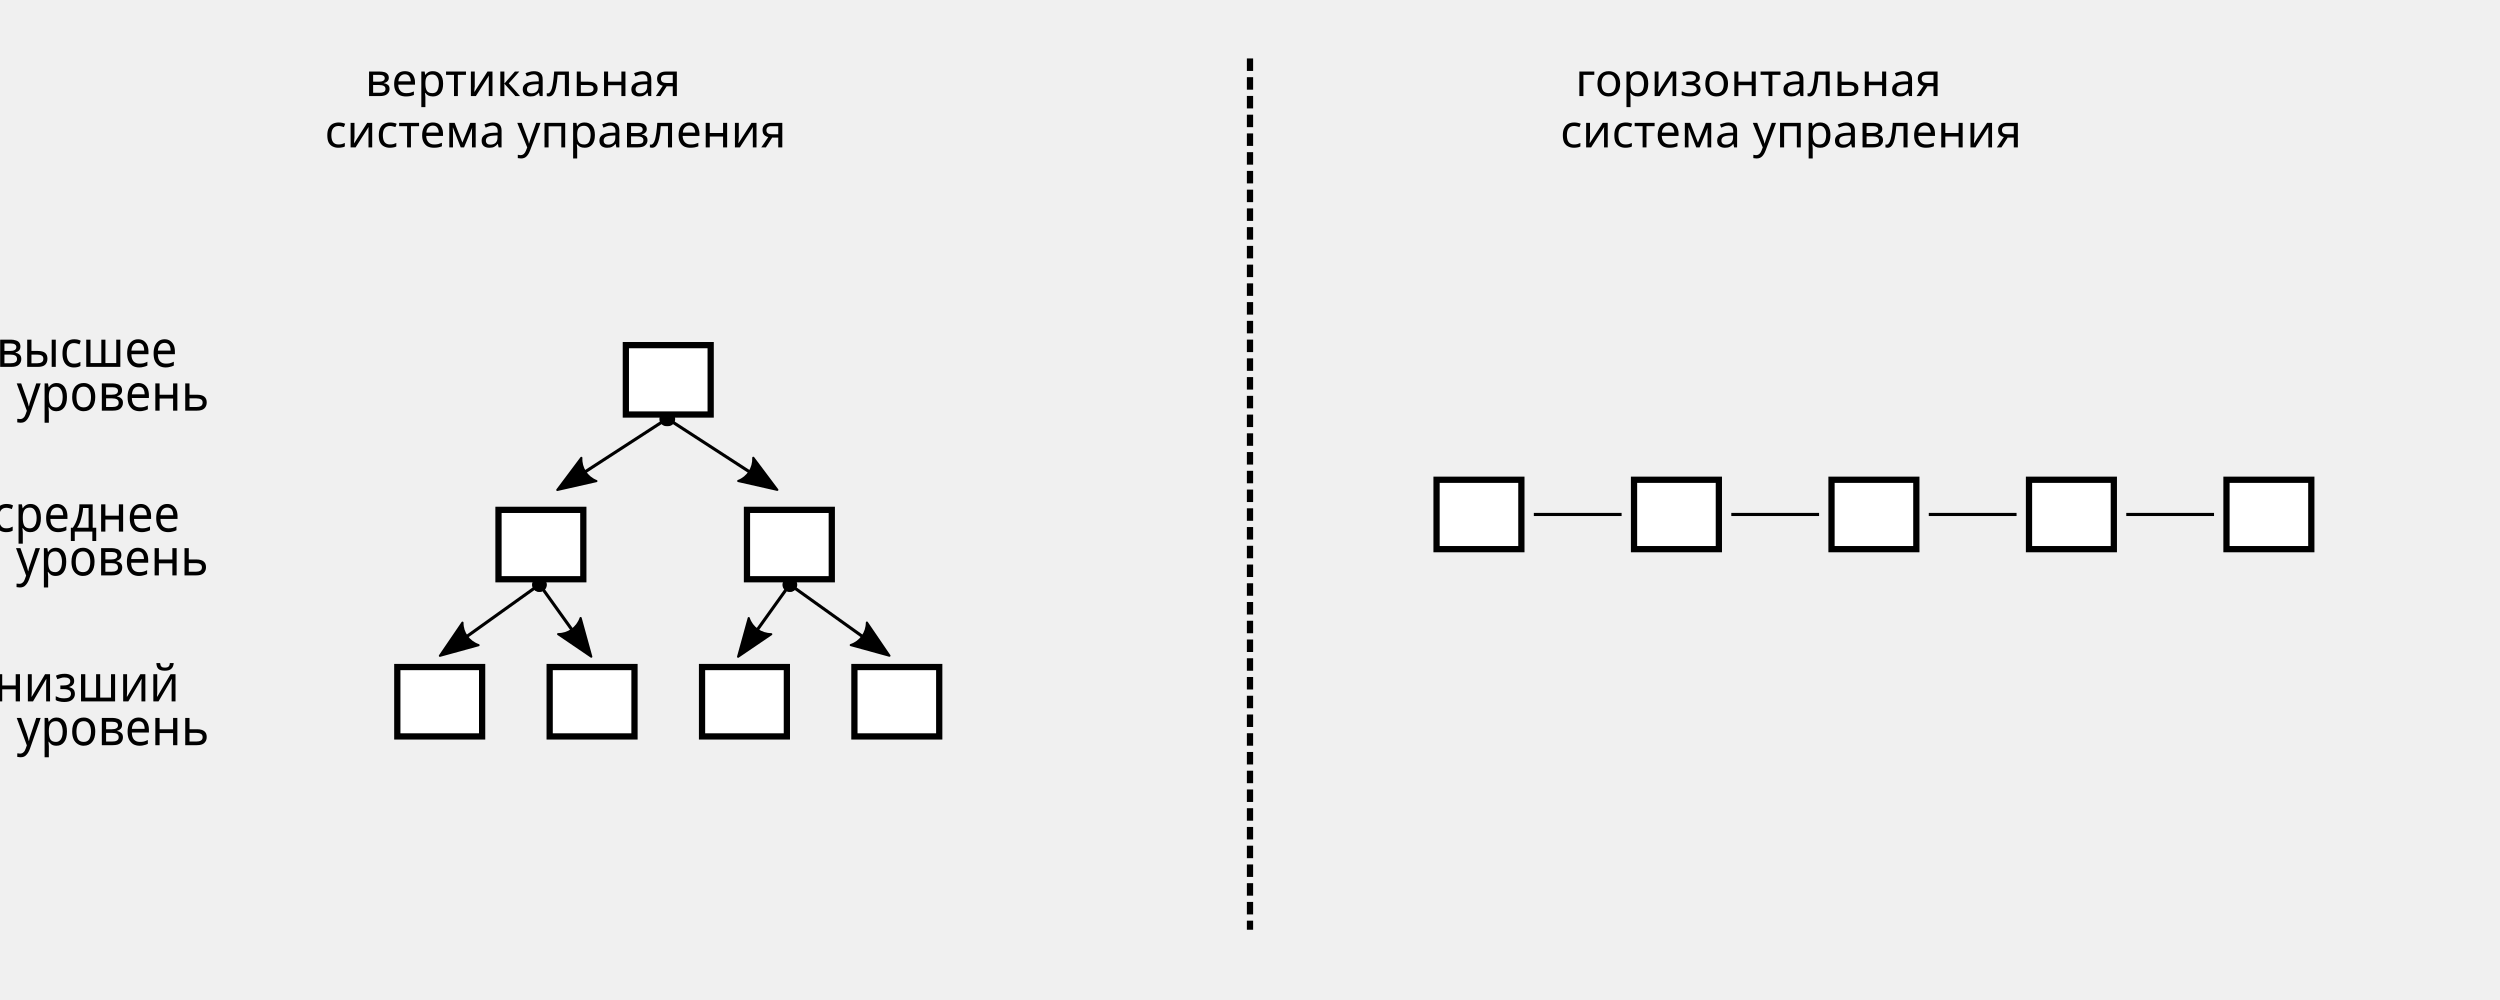
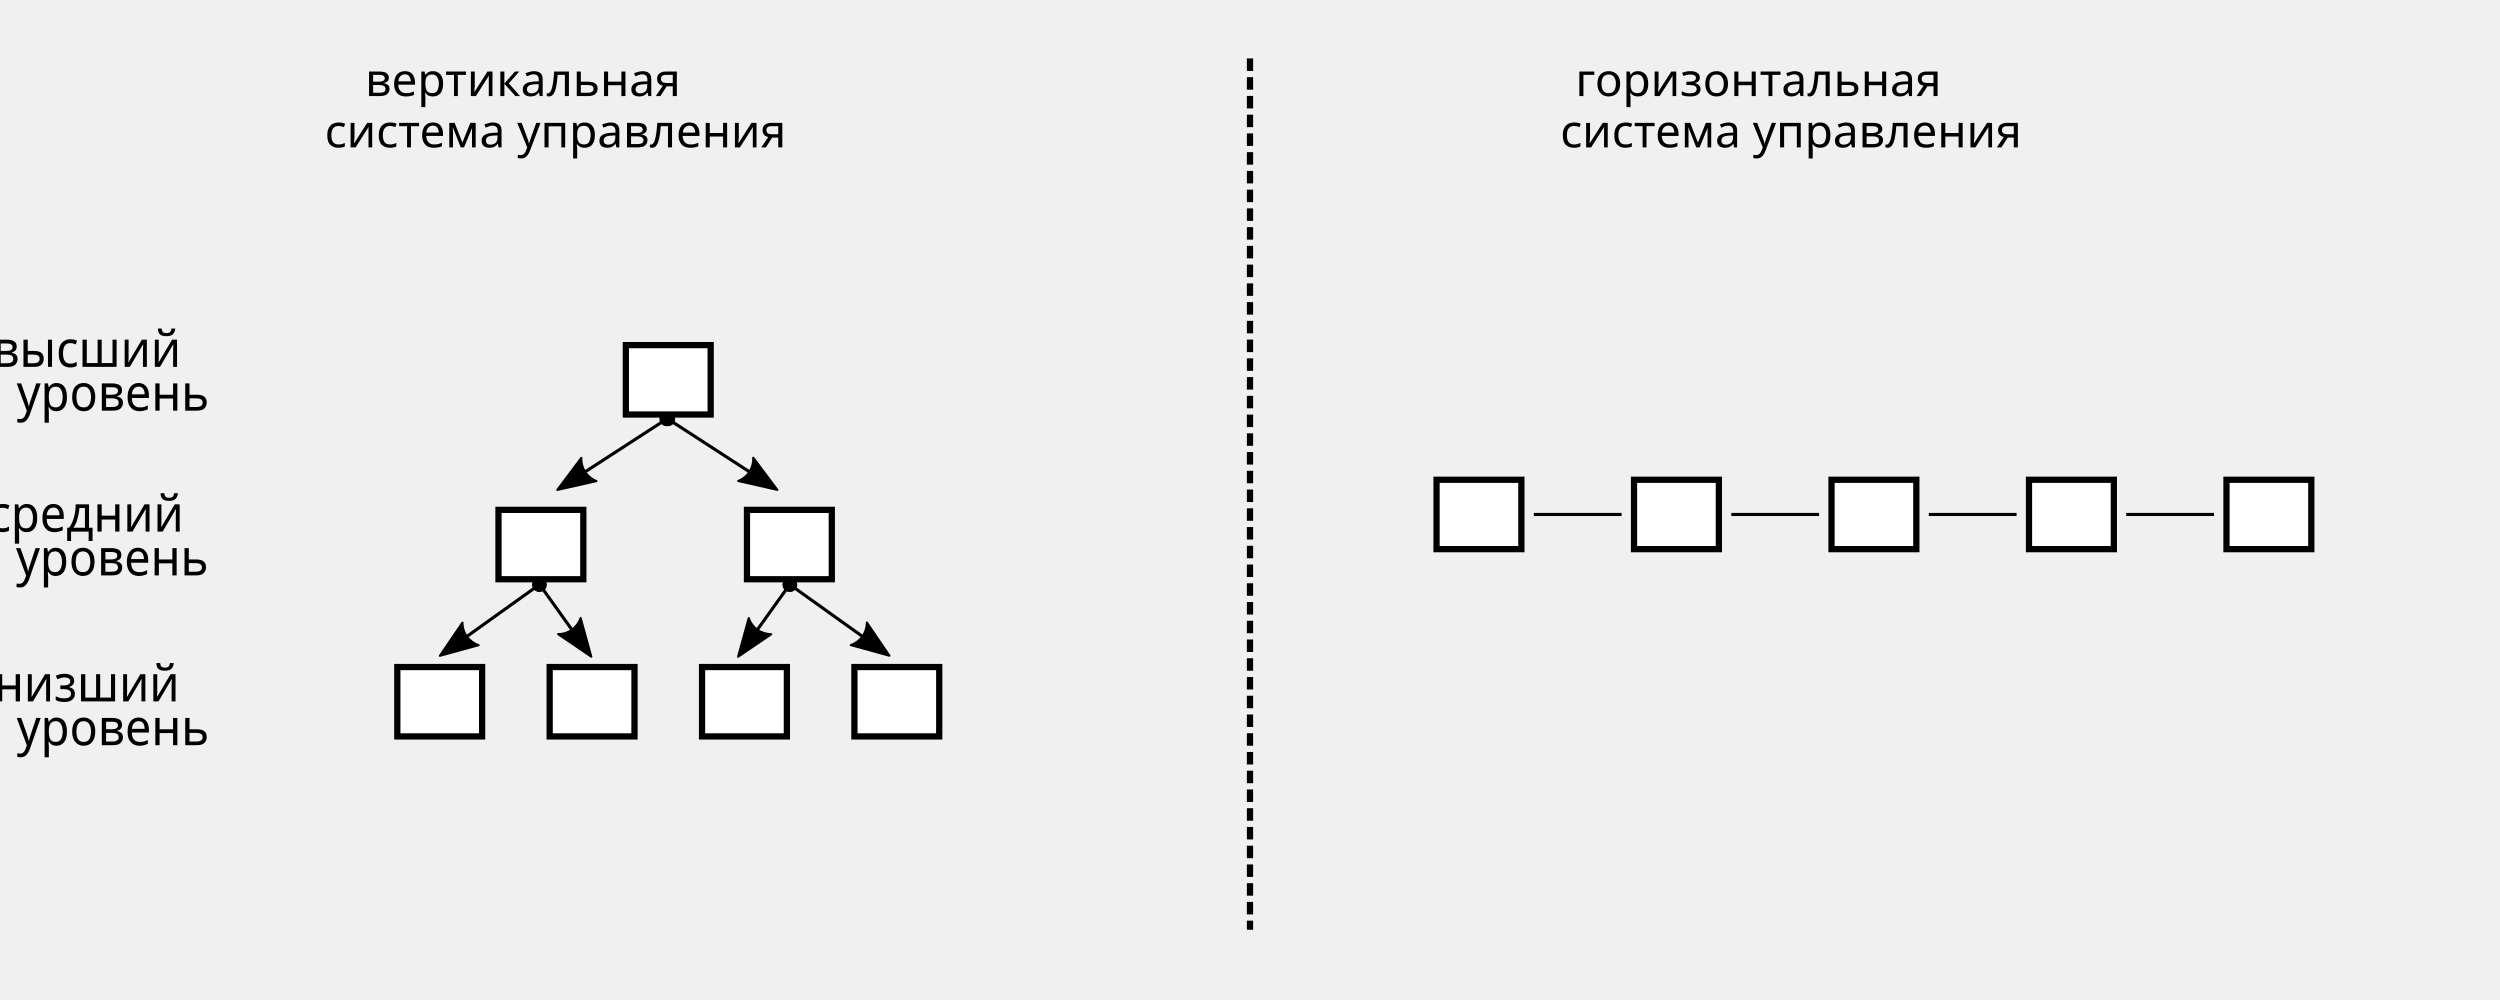
<svg xmlns="http://www.w3.org/2000/svg" width="800" height="320" viewBox="0 0 211.667 84.667" version="1.1" id="svg8">
  <defs id="defs2">
    <marker orient="auto" refY="0" refX="0" id="marker20754" style="overflow:visible">
      <path id="path20752" style="fill:#000000;fill-opacity:1;fill-rule:evenodd;stroke:#000000;stroke-width:0.625;stroke-linejoin:round;stroke-opacity:1" d="M 8.719,4.034 -2.207,0.016 8.719,-4.002 c -1.745,2.372 -1.735,5.617 -6e-7,8.035 z" transform="matrix(-1.1,0,0,-1.1,-1.1,0)" />
    </marker>
    <marker orient="auto" refY="0.0" refX="0.0" id="marker20744" style="overflow:visible">
      <path id="path20742" style="fill-rule:evenodd;stroke-width:0.625;stroke-linejoin:round;stroke:#000000;stroke-opacity:1;fill:#000000;fill-opacity:1" d="M 8.719,4.034 L -2.207,0.016 L 8.719,-4.002 C 6.973,-1.63 6.983,1.616 8.719,4.034 z " transform="scale(1.1) translate(1,0)" />
    </marker>
    <marker orient="auto" refY="0" refX="0" id="marker20042" style="overflow:visible">
      <path id="path20040" style="fill:#000000;fill-opacity:1;fill-rule:evenodd;stroke:#000000;stroke-width:0.625;stroke-linejoin:round;stroke-opacity:1" d="M 8.719,4.034 -2.207,0.016 8.719,-4.002 c -1.745,2.372 -1.735,5.617 -6e-7,8.035 z" transform="matrix(-1.1,0,0,-1.1,-1.1,0)" />
    </marker>
    <marker orient="auto" refY="0.0" refX="0.0" id="marker20032" style="overflow:visible">
      <path id="path20030" style="fill-rule:evenodd;stroke-width:0.625;stroke-linejoin:round;stroke:#000000;stroke-opacity:1;fill:#000000;fill-opacity:1" d="M 8.719,4.034 L -2.207,0.016 L 8.719,-4.002 C 6.973,-1.63 6.983,1.616 8.719,4.034 z " transform="scale(1.1) translate(1,0)" />
    </marker>
    <marker orient="auto" refY="0" refX="0" id="marker19162" style="overflow:visible">
      <path id="path19160" style="fill:#000000;fill-opacity:1;fill-rule:evenodd;stroke:#000000;stroke-width:0.625;stroke-linejoin:round;stroke-opacity:1" d="M 8.719,4.034 -2.207,0.016 8.719,-4.002 c -1.745,2.372 -1.735,5.617 -6e-7,8.035 z" transform="matrix(-1.1,0,0,-1.1,-1.1,0)" />
    </marker>
    <marker orient="auto" refY="0.0" refX="0.0" id="marker19152" style="overflow:visible">
      <path id="path19150" style="fill-rule:evenodd;stroke-width:0.625;stroke-linejoin:round;stroke:#000000;stroke-opacity:1;fill:#000000;fill-opacity:1" d="M 8.719,4.034 L -2.207,0.016 L 8.719,-4.002 C 6.973,-1.63 6.983,1.616 8.719,4.034 z " transform="scale(1.1) translate(1,0)" />
    </marker>
    <marker style="overflow:visible" id="marker17118" refX="0" refY="0" orient="auto">
      <path transform="matrix(-1.1,0,0,-1.1,-1.1,0)" d="M 8.719,4.034 -2.207,0.016 8.719,-4.002 c -1.745,2.372 -1.735,5.617 -6e-7,8.035 z" style="fill:#000000;fill-opacity:1;fill-rule:evenodd;stroke:#000000;stroke-width:0.625;stroke-linejoin:round;stroke-opacity:1" id="path17116" />
    </marker>
    <marker style="overflow:visible" id="marker17108" refX="0.0" refY="0.0" orient="auto">
      <path transform="scale(1.1) translate(1,0)" d="M 8.719,4.034 L -2.207,0.016 L 8.719,-4.002 C 6.973,-1.63 6.983,1.616 8.719,4.034 z " style="fill-rule:evenodd;stroke-width:0.625;stroke-linejoin:round;stroke:#000000;stroke-opacity:1;fill:#000000;fill-opacity:1" id="path17106" />
    </marker>
    <marker orient="auto" refY="0" refX="0" id="marker13354" style="overflow:visible">
      <path id="path13352" style="fill:#000000;fill-opacity:1;fill-rule:evenodd;stroke:#000000;stroke-width:0.625;stroke-linejoin:round;stroke-opacity:1" d="M 8.719,4.034 -2.207,0.016 8.719,-4.002 c -1.745,2.372 -1.735,5.617 -6e-7,8.035 z" transform="matrix(-1.1,0,0,-1.1,-1.1,0)" />
    </marker>
    <marker orient="auto" refY="0.0" refX="0.0" id="marker13344" style="overflow:visible">
      <path id="path13342" style="fill-rule:evenodd;stroke-width:0.625;stroke-linejoin:round;stroke:#000000;stroke-opacity:1;fill:#000000;fill-opacity:1" d="M 8.719,4.034 L -2.207,0.016 L 8.719,-4.002 C 6.973,-1.63 6.983,1.616 8.719,4.034 z " transform="scale(1.1) translate(1,0)" />
    </marker>
    <marker orient="auto" refY="0" refX="0" id="marker9664" style="overflow:visible">
      <path id="path9662" d="m -2.5,-1 c 0,2.76 -2.24,5 -5,5 -2.76,0 -5,-2.24 -5,-5 0,-2.76 2.24,-5 5,-5 2.76,0 5,2.24 5,5 z" style="fill:#000000;fill-opacity:1;fill-rule:evenodd;stroke:#000000;stroke-width:1pt;stroke-opacity:1" transform="matrix(0.4,0,0,0.4,2.96,0.4)" />
    </marker>
    <marker orient="auto" refY="0" refX="0" id="marker8980" style="overflow:visible">
      <path id="path8978" style="fill:#000000;fill-opacity:1;fill-rule:evenodd;stroke:#000000;stroke-width:0.625;stroke-linejoin:round;stroke-opacity:1" d="M 8.719,4.034 -2.207,0.016 8.719,-4.002 c -1.745,2.372 -1.735,5.617 -6e-7,8.035 z" transform="matrix(-1.1,0,0,-1.1,-1.1,0)" />
    </marker>
    <marker orient="auto" refY="0" refX="0" id="marker8970" style="overflow:visible">
      <path id="path8968" d="m -2.5,-1 c 0,2.76 -2.24,5 -5,5 -2.76,0 -5,-2.24 -5,-5 0,-2.76 2.24,-5 5,-5 2.76,0 5,2.24 5,5 z" style="fill:#000000;fill-opacity:1;fill-rule:evenodd;stroke:#000000;stroke-width:1pt;stroke-opacity:1" transform="matrix(0.4,0,0,0.4,2.96,0.4)" />
    </marker>
    <marker style="overflow:visible" id="marker8466" refX="0" refY="0" orient="auto">
      <path transform="matrix(-1.1,0,0,-1.1,-1.1,0)" d="M 8.719,4.034 -2.207,0.016 8.719,-4.002 c -1.745,2.372 -1.735,5.617 -6e-7,8.035 z" style="fill:#000000;fill-opacity:1;fill-rule:evenodd;stroke:#000000;stroke-width:0.625;stroke-linejoin:round;stroke-opacity:1" id="path8464" />
    </marker>
    <marker style="overflow:visible" id="marker8456" refX="0" refY="0" orient="auto">
      <path transform="matrix(0.4,0,0,0.4,2.96,0.4)" style="fill:#000000;fill-opacity:1;fill-rule:evenodd;stroke:#000000;stroke-width:1pt;stroke-opacity:1" d="m -2.5,-1 c 0,2.76 -2.24,5 -5,5 -2.76,0 -5,-2.24 -5,-5 0,-2.76 2.24,-5 5,-5 2.76,0 5,2.24 5,5 z" id="path8454" />
    </marker>
    <marker style="overflow:visible" id="marker7960" refX="0" refY="0" orient="auto">
      <path transform="matrix(-1.1,0,0,-1.1,-1.1,0)" d="M 8.719,4.034 -2.207,0.016 8.719,-4.002 c -1.745,2.372 -1.735,5.617 -6e-7,8.035 z" style="fill:#000000;fill-opacity:1;fill-rule:evenodd;stroke:#000000;stroke-width:0.625;stroke-linejoin:round;stroke-opacity:1" id="path7958" />
    </marker>
    <marker style="overflow:visible" id="marker7950" refX="0" refY="0" orient="auto">
      <path transform="matrix(0.4,0,0,0.4,2.96,0.4)" style="fill:#000000;fill-opacity:1;fill-rule:evenodd;stroke:#000000;stroke-width:1pt;stroke-opacity:1" d="m -2.5,-1 c 0,2.76 -2.24,5 -5,5 -2.76,0 -5,-2.24 -5,-5 0,-2.76 2.24,-5 5,-5 2.76,0 5,2.24 5,5 z" id="path7948" />
    </marker>
    <marker style="overflow:visible" id="marker7114" refX="0" refY="0" orient="auto">
      <path transform="matrix(-1.1,0,0,-1.1,-1.1,0)" d="M 8.719,4.034 -2.207,0.016 8.719,-4.002 c -1.745,2.372 -1.735,5.617 -6e-7,8.035 z" style="fill:#000000;fill-opacity:1;fill-rule:evenodd;stroke:#000000;stroke-width:0.625;stroke-linejoin:round;stroke-opacity:1" id="path7112" />
    </marker>
    <marker style="overflow:visible" id="marker7104" refX="0" refY="0" orient="auto">
      <path transform="matrix(0.4,0,0,0.4,2.96,0.4)" style="fill:#000000;fill-opacity:1;fill-rule:evenodd;stroke:#000000;stroke-width:1pt;stroke-opacity:1" d="m -2.5,-1 c 0,2.76 -2.24,5 -5,5 -2.76,0 -5,-2.24 -5,-5 0,-2.76 2.24,-5 5,-5 2.76,0 5,2.24 5,5 z" id="path7102" />
    </marker>
    <marker orient="auto" refY="0" refX="0" id="marker6524" style="overflow:visible">
      <path id="path6522" style="fill:#000000;fill-opacity:1;fill-rule:evenodd;stroke:#000000;stroke-width:0.625;stroke-linejoin:round;stroke-opacity:1" d="M 8.719,4.034 -2.207,0.016 8.719,-4.002 c -1.745,2.372 -1.735,5.617 -6e-7,8.035 z" transform="matrix(-1.1,0,0,-1.1,-1.1,0)" />
    </marker>
    <marker orient="auto" refY="0" refX="0" id="marker6514" style="overflow:visible">
      <path id="path6512" d="m -2.5,-1 c 0,2.76 -2.24,5 -5,5 -2.76,0 -5,-2.24 -5,-5 0,-2.76 2.24,-5 5,-5 2.76,0 5,2.24 5,5 z" style="fill:#000000;fill-opacity:1;fill-rule:evenodd;stroke:#000000;stroke-width:1pt;stroke-opacity:1" transform="matrix(0.4,0,0,0.4,2.96,0.4)" />
    </marker>
    <marker style="overflow:visible" id="marker5966" refX="0" refY="0" orient="auto">
      <path transform="matrix(-1.1,0,0,-1.1,-1.1,0)" d="M 8.719,4.034 -2.207,0.016 8.719,-4.002 c -1.745,2.372 -1.735,5.617 -6e-7,8.035 z" style="fill:#000000;fill-opacity:1;fill-rule:evenodd;stroke:#000000;stroke-width:0.625;stroke-linejoin:round;stroke-opacity:1" id="path5964" />
    </marker>
    <marker style="overflow:visible" id="marker5956" refX="0" refY="0" orient="auto">
      <path transform="matrix(0.4,0,0,0.4,2.96,0.4)" style="fill:#000000;fill-opacity:1;fill-rule:evenodd;stroke:#000000;stroke-width:1pt;stroke-opacity:1" d="m -2.5,-1 c 0,2.76 -2.24,5 -5,5 -2.76,0 -5,-2.24 -5,-5 0,-2.76 2.24,-5 5,-5 2.76,0 5,2.24 5,5 z" id="path5954" />
    </marker>
    <marker style="overflow:visible" id="marker5590" refX="0" refY="0" orient="auto">
      <path transform="matrix(-1.1,0,0,-1.1,-1.1,0)" d="M 8.719,4.034 -2.207,0.016 8.719,-4.002 c -1.745,2.372 -1.735,5.617 -6e-7,8.035 z" style="fill:#000000;fill-opacity:1;fill-rule:evenodd;stroke:#000000;stroke-width:0.625;stroke-linejoin:round;stroke-opacity:1" id="path5588" />
    </marker>
    <marker style="overflow:visible" id="marker5580" refX="0" refY="0" orient="auto">
      <path transform="matrix(0.4,0,0,0.4,2.96,0.4)" style="fill:#000000;fill-opacity:1;fill-rule:evenodd;stroke:#000000;stroke-width:1pt;stroke-opacity:1" d="m -2.5,-1 c 0,2.76 -2.24,5 -5,5 -2.76,0 -5,-2.24 -5,-5 0,-2.76 2.24,-5 5,-5 2.76,0 5,2.24 5,5 z" id="path5578" />
    </marker>
    <marker style="overflow:visible" id="marker4392" refX="0" refY="0" orient="auto">
      <path transform="matrix(-1.1,0,0,-1.1,-1.1,0)" d="M 8.719,4.034 -2.207,0.016 8.719,-4.002 c -1.745,2.372 -1.735,5.617 -6e-7,8.035 z" style="fill:#000000;fill-opacity:1;fill-rule:evenodd;stroke:#000000;stroke-width:0.625;stroke-linejoin:round;stroke-opacity:1" id="path4390" />
    </marker>
    <marker style="overflow:visible" id="marker4382" refX="0" refY="0" orient="auto">
      <path transform="matrix(0.4,0,0,0.4,2.96,0.4)" style="fill:#000000;fill-opacity:1;fill-rule:evenodd;stroke:#000000;stroke-width:1pt;stroke-opacity:1" d="m -2.5,-1 c 0,2.76 -2.24,5 -5,5 -2.76,0 -5,-2.24 -5,-5 0,-2.76 2.24,-5 5,-5 2.76,0 5,2.24 5,5 z" id="path4380" />
    </marker>
    <marker style="overflow:visible" id="marker4234" refX="0" refY="0" orient="auto">
      <path transform="matrix(-1.1,0,0,-1.1,-1.1,0)" d="M 8.719,4.034 -2.207,0.016 8.719,-4.002 c -1.745,2.372 -1.735,5.617 -6e-7,8.035 z" style="fill:#000000;fill-opacity:1;fill-rule:evenodd;stroke:#000000;stroke-width:0.625;stroke-linejoin:round;stroke-opacity:1" id="path4232" />
    </marker>
    <marker style="overflow:visible" id="marker4224" refX="0" refY="0" orient="auto">
      <path transform="matrix(0.4,0,0,0.4,2.96,0.4)" style="fill:#000000;fill-opacity:1;fill-rule:evenodd;stroke:#000000;stroke-width:1pt;stroke-opacity:1" d="m -2.5,-1 c 0,2.76 -2.24,5 -5,5 -2.76,0 -5,-2.24 -5,-5 0,-2.76 2.24,-5 5,-5 2.76,0 5,2.24 5,5 z" id="path4222" />
    </marker>
    <marker style="overflow:visible" id="marker3910" refX="0" refY="0" orient="auto">
      <path transform="matrix(-1.1,0,0,-1.1,-1.1,0)" d="M 8.719,4.034 -2.207,0.016 8.719,-4.002 c -1.745,2.372 -1.735,5.617 -6e-7,8.035 z" style="fill:#000000;fill-opacity:1;fill-rule:evenodd;stroke:#000000;stroke-width:0.625;stroke-linejoin:round;stroke-opacity:1" id="path3908" />
    </marker>
    <marker style="overflow:visible" id="marker3900" refX="0" refY="0" orient="auto">
      <path transform="matrix(0.4,0,0,0.4,2.96,0.4)" style="fill:#000000;fill-opacity:1;fill-rule:evenodd;stroke:#000000;stroke-width:1pt;stroke-opacity:1" d="m -2.5,-1 c 0,2.76 -2.24,5 -5,5 -2.76,0 -5,-2.24 -5,-5 0,-2.76 2.24,-5 5,-5 2.76,0 5,2.24 5,5 z" id="path3898" />
    </marker>
    <marker orient="auto" refY="0" refX="0" id="marker2612" style="overflow:visible">
      <path id="path2610" style="fill:#000000;fill-opacity:1;fill-rule:evenodd;stroke:#000000;stroke-width:0.625;stroke-linejoin:round;stroke-opacity:1" d="M 8.719,4.034 -2.207,0.016 8.719,-4.002 c -1.745,2.372 -1.735,5.617 -6e-7,8.035 z" transform="matrix(-1.1,0,0,-1.1,-1.1,0)" />
    </marker>
    <marker orient="auto" refY="0" refX="0" id="marker2602" style="overflow:visible">
      <path id="path2600" d="M 0,0 5,-5 -12.5,0 5,5 Z" style="fill:#000000;fill-opacity:1;fill-rule:evenodd;stroke:#000000;stroke-width:1pt;stroke-opacity:1" transform="matrix(0.8,0,0,0.8,10,0)" />
    </marker>
    <marker style="overflow:visible" id="marker2056" refX="0" refY="0" orient="auto">
      <path transform="matrix(-1.1,0,0,-1.1,-1.1,0)" d="M 8.719,4.034 -2.207,0.016 8.719,-4.002 c -1.745,2.372 -1.735,5.617 -6e-7,8.035 z" style="fill:#000000;fill-opacity:1;fill-rule:evenodd;stroke:#000000;stroke-width:0.625;stroke-linejoin:round;stroke-opacity:1" id="path2054" />
    </marker>
    <marker style="overflow:visible" id="marker1524" refX="0" refY="0" orient="auto">
      <path transform="matrix(0.4,0,0,0.4,2.96,0.4)" style="fill:#000000;fill-opacity:1;fill-rule:evenodd;stroke:#000000;stroke-width:1pt;stroke-opacity:1" d="m -2.5,-1 c 0,2.76 -2.24,5 -5,5 -2.76,0 -5,-2.24 -5,-5 0,-2.76 2.24,-5 5,-5 2.76,0 5,2.24 5,5 z" id="path1522" />
    </marker>
    <marker orient="auto" refY="0" refX="0" id="Arrow1Lstart" style="overflow:visible">
      <path id="path1180" d="M 0,0 5,-5 -12.5,0 5,5 Z" style="fill:#000000;fill-opacity:1;fill-rule:evenodd;stroke:#000000;stroke-width:1pt;stroke-opacity:1" transform="matrix(0.8,0,0,0.8,10,0)" />
    </marker>
    <marker style="overflow:visible" id="marker1046" refX="0" refY="0" orient="auto">
      <path transform="matrix(-1.1,0,0,-1.1,-1.1,0)" d="M 8.719,4.034 -2.207,0.016 8.719,-4.002 c -1.745,2.372 -1.735,5.617 -6e-7,8.035 z" style="fill:#000000;fill-opacity:1;fill-rule:evenodd;stroke:#000000;stroke-width:0.625;stroke-linejoin:round;stroke-opacity:1" id="path1044" />
    </marker>
    <marker style="overflow:visible" id="marker1036" refX="0" refY="0" orient="auto">
      <path transform="matrix(0.4,0,0,0.4,2.96,0.4)" style="fill:#000000;fill-opacity:1;fill-rule:evenodd;stroke:#000000;stroke-width:1pt;stroke-opacity:1" d="m -2.5,-1 c 0,2.76 -2.24,5 -5,5 -2.76,0 -5,-2.24 -5,-5 0,-2.76 2.24,-5 5,-5 2.76,0 5,2.24 5,5 z" id="path1034" />
    </marker>
    <marker orient="auto" refY="0" refX="0" id="marker9522" style="overflow:visible">
      <path id="path9520" style="fill:#000000;fill-opacity:1;fill-rule:evenodd;stroke:#000000;stroke-width:0.625;stroke-linejoin:round;stroke-opacity:1" d="M 8.719,4.034 -2.207,0.016 8.719,-4.002 c -1.745,2.372 -1.735,5.617 -6e-7,8.035 z" transform="matrix(-1.1,0,0,-1.1,-1.1,0)" />
    </marker>
    <marker orient="auto" refY="0" refX="0" id="marker9512" style="overflow:visible">
      <path id="path9510" d="m -2.5,-1 c 0,2.76 -2.24,5 -5,5 -2.76,0 -5,-2.24 -5,-5 0,-2.76 2.24,-5 5,-5 2.76,0 5,2.24 5,5 z" style="fill:#000000;fill-opacity:1;fill-rule:evenodd;stroke:#000000;stroke-width:1pt;stroke-opacity:1" transform="matrix(0.4,0,0,0.4,2.96,0.4)" />
    </marker>
    <marker style="overflow:visible" id="marker8864" refX="0" refY="0" orient="auto">
      <path transform="matrix(-1.1,0,0,-1.1,-1.1,0)" d="M 8.719,4.034 -2.207,0.016 8.719,-4.002 c -1.745,2.372 -1.735,5.617 -6e-7,8.035 z" style="fill:#000000;fill-opacity:1;fill-rule:evenodd;stroke:#000000;stroke-width:0.625;stroke-linejoin:round;stroke-opacity:1" id="path8862" />
    </marker>
    <marker style="overflow:visible" id="marker8854" refX="0" refY="0" orient="auto">
      <path transform="matrix(0.4,0,0,0.4,2.96,0.4)" style="fill:#000000;fill-opacity:1;fill-rule:evenodd;stroke:#000000;stroke-width:1pt;stroke-opacity:1" d="m -2.5,-1 c 0,2.76 -2.24,5 -5,5 -2.76,0 -5,-2.24 -5,-5 0,-2.76 2.24,-5 5,-5 2.76,0 5,2.24 5,5 z" id="path8852" />
    </marker>
    <marker orient="auto" refY="0" refX="0" id="DotM" style="overflow:visible">
      <path id="path4482" d="m -2.5,-1 c 0,2.76 -2.24,5 -5,5 -2.76,0 -5,-2.24 -5,-5 0,-2.76 2.24,-5 5,-5 2.76,0 5,2.24 5,5 z" style="fill:#000000;fill-opacity:1;fill-rule:evenodd;stroke:#000000;stroke-width:1pt;stroke-opacity:1" transform="matrix(0.4,0,0,0.4,2.96,0.4)" />
    </marker>
    <marker orient="auto" refY="0" refX="0" id="DotL" style="overflow:visible">
      <path id="path4479" d="m -2.5,-1 c 0,2.76 -2.24,5 -5,5 -2.76,0 -5,-2.24 -5,-5 0,-2.76 2.24,-5 5,-5 2.76,0 5,2.24 5,5 z" style="fill:#000000;fill-opacity:1;fill-rule:evenodd;stroke:#000000;stroke-width:1pt;stroke-opacity:1" transform="matrix(0.8,0,0,0.8,5.92,0.8)" />
    </marker>
    <marker orient="auto" refY="0" refX="0" id="Arrow2Lend" style="overflow:visible">
      <path id="path4439" style="fill:#000000;fill-opacity:1;fill-rule:evenodd;stroke:#000000;stroke-width:0.625;stroke-linejoin:round;stroke-opacity:1" d="M 8.719,4.034 -2.207,0.016 8.719,-4.002 c -1.745,2.372 -1.735,5.617 -6e-7,8.035 z" transform="matrix(-1.1,0,0,-1.1,-1.1,0)" />
    </marker>
  </defs>
  <g id="layer1" transform="translate(1.055285,-159.048)">
    <rect style="opacity:1;fill:#ffffff;fill-opacity:1;stroke:#000000;stroke-width:0.529;stroke-miterlimit:4;stroke-dasharray:none;stroke-opacity:1" id="rect5024" width="7.182" height="5.875" x="51.933" y="188.269" />
    <text id="text133" y="182.826" x="14.603" style="font-style:normal;font-weight:normal;font-size:8.854px;line-height:36%;font-family:sans-serif;letter-spacing:0px;word-spacing:0px;opacity:1;fill:#000000;fill-opacity:1;stroke:none;stroke-width:0.221" xml:space="preserve" transform="scale(0.9616879,1.039838)">
-       <tspan id="tspan131" style="font-size:4.132px;line-height:36%;text-align:center;text-anchor:middle;stroke-width:0.221" y="182.826" x="14.603">высшее</tspan>
+       <tspan id="tspan131" style="font-size:4.132px;line-height:36%;text-align:center;text-anchor:middle;stroke-width:0.221" y="182.826" x="14.603">высший</tspan>
      <tspan style="font-size:4.132px;line-height:36%;text-align:center;text-anchor:middle;stroke-width:0.221" y="186.39" x="14.603" id="tspan4704">уровень</tspan>
    </text>
    <path id="path161" d="m 55.366,194.536 -8.944,5.798" style="opacity:1;fill:none;stroke:#000000;stroke-width:0.265px;stroke-linecap:butt;stroke-linejoin:miter;stroke-opacity:1;marker-start:url(#marker7104);marker-end:url(#marker7114)" />
    <path style="fill:none;stroke:#000000;stroke-width:0.529;stroke-linecap:butt;stroke-linejoin:miter;stroke-miterlimit:4;stroke-dasharray:1.058, 0.529;stroke-dashoffset:0;stroke-opacity:1" d="m 104.778,163.996 v 73.77" id="path3876" />
    <text xml:space="preserve" style="font-style:normal;font-weight:normal;font-size:10.583px;line-height:36%;font-family:sans-serif;letter-spacing:0px;word-spacing:0px;opacity:1;fill:#000000;fill-opacity:1;stroke:none;stroke-width:0.265" x="52.852" y="167.182" id="text4274-3">
      <tspan x="52.852" y="167.182" style="font-size:3.881px;line-height:36%;text-align:center;text-anchor:middle;stroke-width:0.265" id="tspan3896">вертикальная</tspan>
      <tspan x="52.852" y="171.527" style="font-size:3.881px;line-height:36%;text-align:center;text-anchor:middle;stroke-width:0.265" id="tspan8758">система управления</tspan>
    </text>
    <text id="text4167" y="167.183" x="157.46" style="font-style:normal;font-weight:normal;font-size:10.583px;line-height:36%;font-family:sans-serif;letter-spacing:0px;word-spacing:0px;opacity:1;fill:#000000;fill-opacity:1;stroke:none;stroke-width:0.265" xml:space="preserve">
      <tspan id="tspan4165" style="font-size:3.881px;line-height:36%;text-align:center;text-anchor:middle;stroke-width:0.265" y="167.183" x="157.46">горизонтальная</tspan>
      <tspan style="font-size:3.881px;line-height:36%;text-align:center;text-anchor:middle;stroke-width:0.265" y="171.528" x="157.46" id="tspan8956">система управления</tspan>
    </text>
    <text id="text133-7" y="196.239" x="14.538" style="font-style:normal;font-weight:normal;font-size:8.854px;line-height:36%;font-family:sans-serif;letter-spacing:0px;word-spacing:0px;opacity:1;fill:#000000;fill-opacity:1;stroke:none;stroke-width:0.221" xml:space="preserve" transform="scale(0.9616879,1.039838)">
-       <tspan style="font-size:4.132px;line-height:36%;text-align:center;text-anchor:middle;stroke-width:0.221" y="196.239" x="14.538" id="tspan4704-1">среднее</tspan>
+       <tspan style="font-size:4.132px;line-height:36%;text-align:center;text-anchor:middle;stroke-width:0.221" y="196.239" x="14.538" id="tspan4704-1">средний</tspan>
      <tspan style="font-size:4.132px;line-height:36%;text-align:center;text-anchor:middle;stroke-width:0.221" y="199.803" x="14.538" id="tspan4733">уровень</tspan>
    </text>
    <text id="text133-7-1" y="210.065" x="14.603" style="font-style:normal;font-weight:normal;font-size:8.854px;line-height:36%;font-family:sans-serif;letter-spacing:0px;word-spacing:0px;opacity:1;fill:#000000;fill-opacity:1;stroke:none;stroke-width:0.221" xml:space="preserve" transform="scale(0.9616879,1.039838)">
      <tspan style="font-size:4.132px;line-height:36%;text-align:center;text-anchor:middle;stroke-width:0.221" y="210.065" x="14.603" id="tspan4704-1-5">низший</tspan>
      <tspan style="font-size:4.132px;line-height:36%;text-align:center;text-anchor:middle;stroke-width:0.221" y="213.629" x="14.603" id="tspan4733-9">уровень</tspan>
    </text>
    <rect style="opacity:1;fill:#ffffff;fill-opacity:1;stroke:#000000;stroke-width:0.529;stroke-miterlimit:4;stroke-dasharray:none;stroke-opacity:1" id="rect4762" width="7.182" height="5.875" x="41.15" y="202.216" />
    <rect style="opacity:1;fill:#ffffff;fill-opacity:1;stroke:#000000;stroke-width:0.529;stroke-miterlimit:4;stroke-dasharray:none;stroke-opacity:1" id="rect4764" width="7.182" height="5.875" x="62.188" y="202.216" />
    <rect style="opacity:1;fill:#ffffff;fill-opacity:1;stroke:#000000;stroke-width:0.529;stroke-miterlimit:4;stroke-dasharray:none;stroke-opacity:1" id="rect4766" width="7.182" height="5.875" x="45.483" y="215.524" />
    <rect style="opacity:1;fill:#ffffff;fill-opacity:1;stroke:#000000;stroke-width:0.529;stroke-miterlimit:4;stroke-dasharray:none;stroke-opacity:1" id="rect4768" width="7.182" height="5.875" x="32.583" y="215.524" />
    <rect style="opacity:1;fill:#ffffff;fill-opacity:1;stroke:#000000;stroke-width:0.529;stroke-miterlimit:4;stroke-dasharray:none;stroke-opacity:1" id="rect4770" width="7.182" height="5.875" x="71.284" y="215.524" />
    <rect style="opacity:1;fill:#ffffff;fill-opacity:1;stroke:#000000;stroke-width:0.529;stroke-miterlimit:4;stroke-dasharray:none;stroke-opacity:1" id="rect4758" width="7.182" height="5.875" x="58.384" y="215.524" />
    <path style="opacity:1;fill:none;stroke:#000000;stroke-width:0.265px;stroke-linecap:butt;stroke-linejoin:miter;stroke-opacity:1;marker-start:url(#marker5956);marker-end:url(#marker5966)" d="m 55.517,194.536 8.944,5.798" id="path5952" />
    <path style="opacity:1;fill:none;stroke:#000000;stroke-width:0.265px;stroke-linecap:butt;stroke-linejoin:miter;stroke-opacity:1;marker-start:url(#marker8456);marker-end:url(#marker8466)" d="m 44.583,208.565 -8.109,5.798" id="path6508" />
    <path id="path6510" d="m 44.648,208.565 4.15,5.798" style="opacity:1;fill:none;stroke:#000000;stroke-width:0.265px;stroke-linecap:butt;stroke-linejoin:miter;stroke-opacity:1;marker-start:url(#marker6514);marker-end:url(#marker6524)" />
    <path id="path7944" d="m 65.852,208.565 8.109,5.798" style="opacity:1;fill:none;stroke:#000000;stroke-width:0.265px;stroke-linecap:butt;stroke-linejoin:miter;stroke-opacity:1;marker-start:url(#DotM);marker-end:url(#Arrow2Lend)" />
    <path style="opacity:1;fill:none;stroke:#000000;stroke-width:0.265px;stroke-linecap:butt;stroke-linejoin:miter;stroke-opacity:1;marker-start:url(#marker7950);marker-end:url(#marker7960)" d="m 65.788,208.565 -4.15,5.798" id="path7946" />
    <rect y="199.668" x="154.013" height="5.875" width="7.182" id="rect8958" style="opacity:1;fill:#ffffff;fill-opacity:1;stroke:#000000;stroke-width:0.529;stroke-miterlimit:4;stroke-dasharray:none;stroke-opacity:1" />
    <rect style="opacity:1;fill:#ffffff;fill-opacity:1;stroke:#000000;stroke-width:0.529;stroke-miterlimit:4;stroke-dasharray:none;stroke-opacity:1" id="rect9652" width="7.182" height="5.875" x="120.573" y="199.668" />
    <rect style="opacity:1;fill:#ffffff;fill-opacity:1;stroke:#000000;stroke-width:0.529;stroke-miterlimit:4;stroke-dasharray:none;stroke-opacity:1" id="rect9654" width="7.182" height="5.875" x="187.454" y="199.668" />
    <rect style="opacity:1;fill:#ffffff;fill-opacity:1;stroke:#000000;stroke-width:0.529;stroke-miterlimit:4;stroke-dasharray:none;stroke-opacity:1" id="rect9658" width="7.182" height="5.875" x="170.734" y="199.668" />
    <rect style="opacity:1;fill:#ffffff;fill-opacity:1;stroke:#000000;stroke-width:0.529;stroke-miterlimit:4;stroke-dasharray:none;stroke-opacity:1" id="rect9660" width="7.182" height="5.875" x="137.293" y="199.668" />
    <path id="path60167" d="m 128.809,202.606 h 7.431" style="fill:none;stroke:#000000;stroke-width:0.265px;stroke-linecap:butt;stroke-linejoin:miter;stroke-opacity:1" />
    <path id="path60169" d="m 145.529,202.606 h 7.431" style="fill:none;stroke:#000000;stroke-width:0.265px;stroke-linecap:butt;stroke-linejoin:miter;stroke-opacity:1" />
    <path id="path60171" d="m 162.249,202.606 h 7.431" style="fill:none;stroke:#000000;stroke-width:0.265px;stroke-linecap:butt;stroke-linejoin:miter;stroke-opacity:1" />
    <path id="path60173" d="m 178.969,202.606 h 7.431" style="fill:none;stroke:#000000;stroke-width:0.265px;stroke-linecap:butt;stroke-linejoin:miter;stroke-opacity:1" />
  </g>
</svg>
